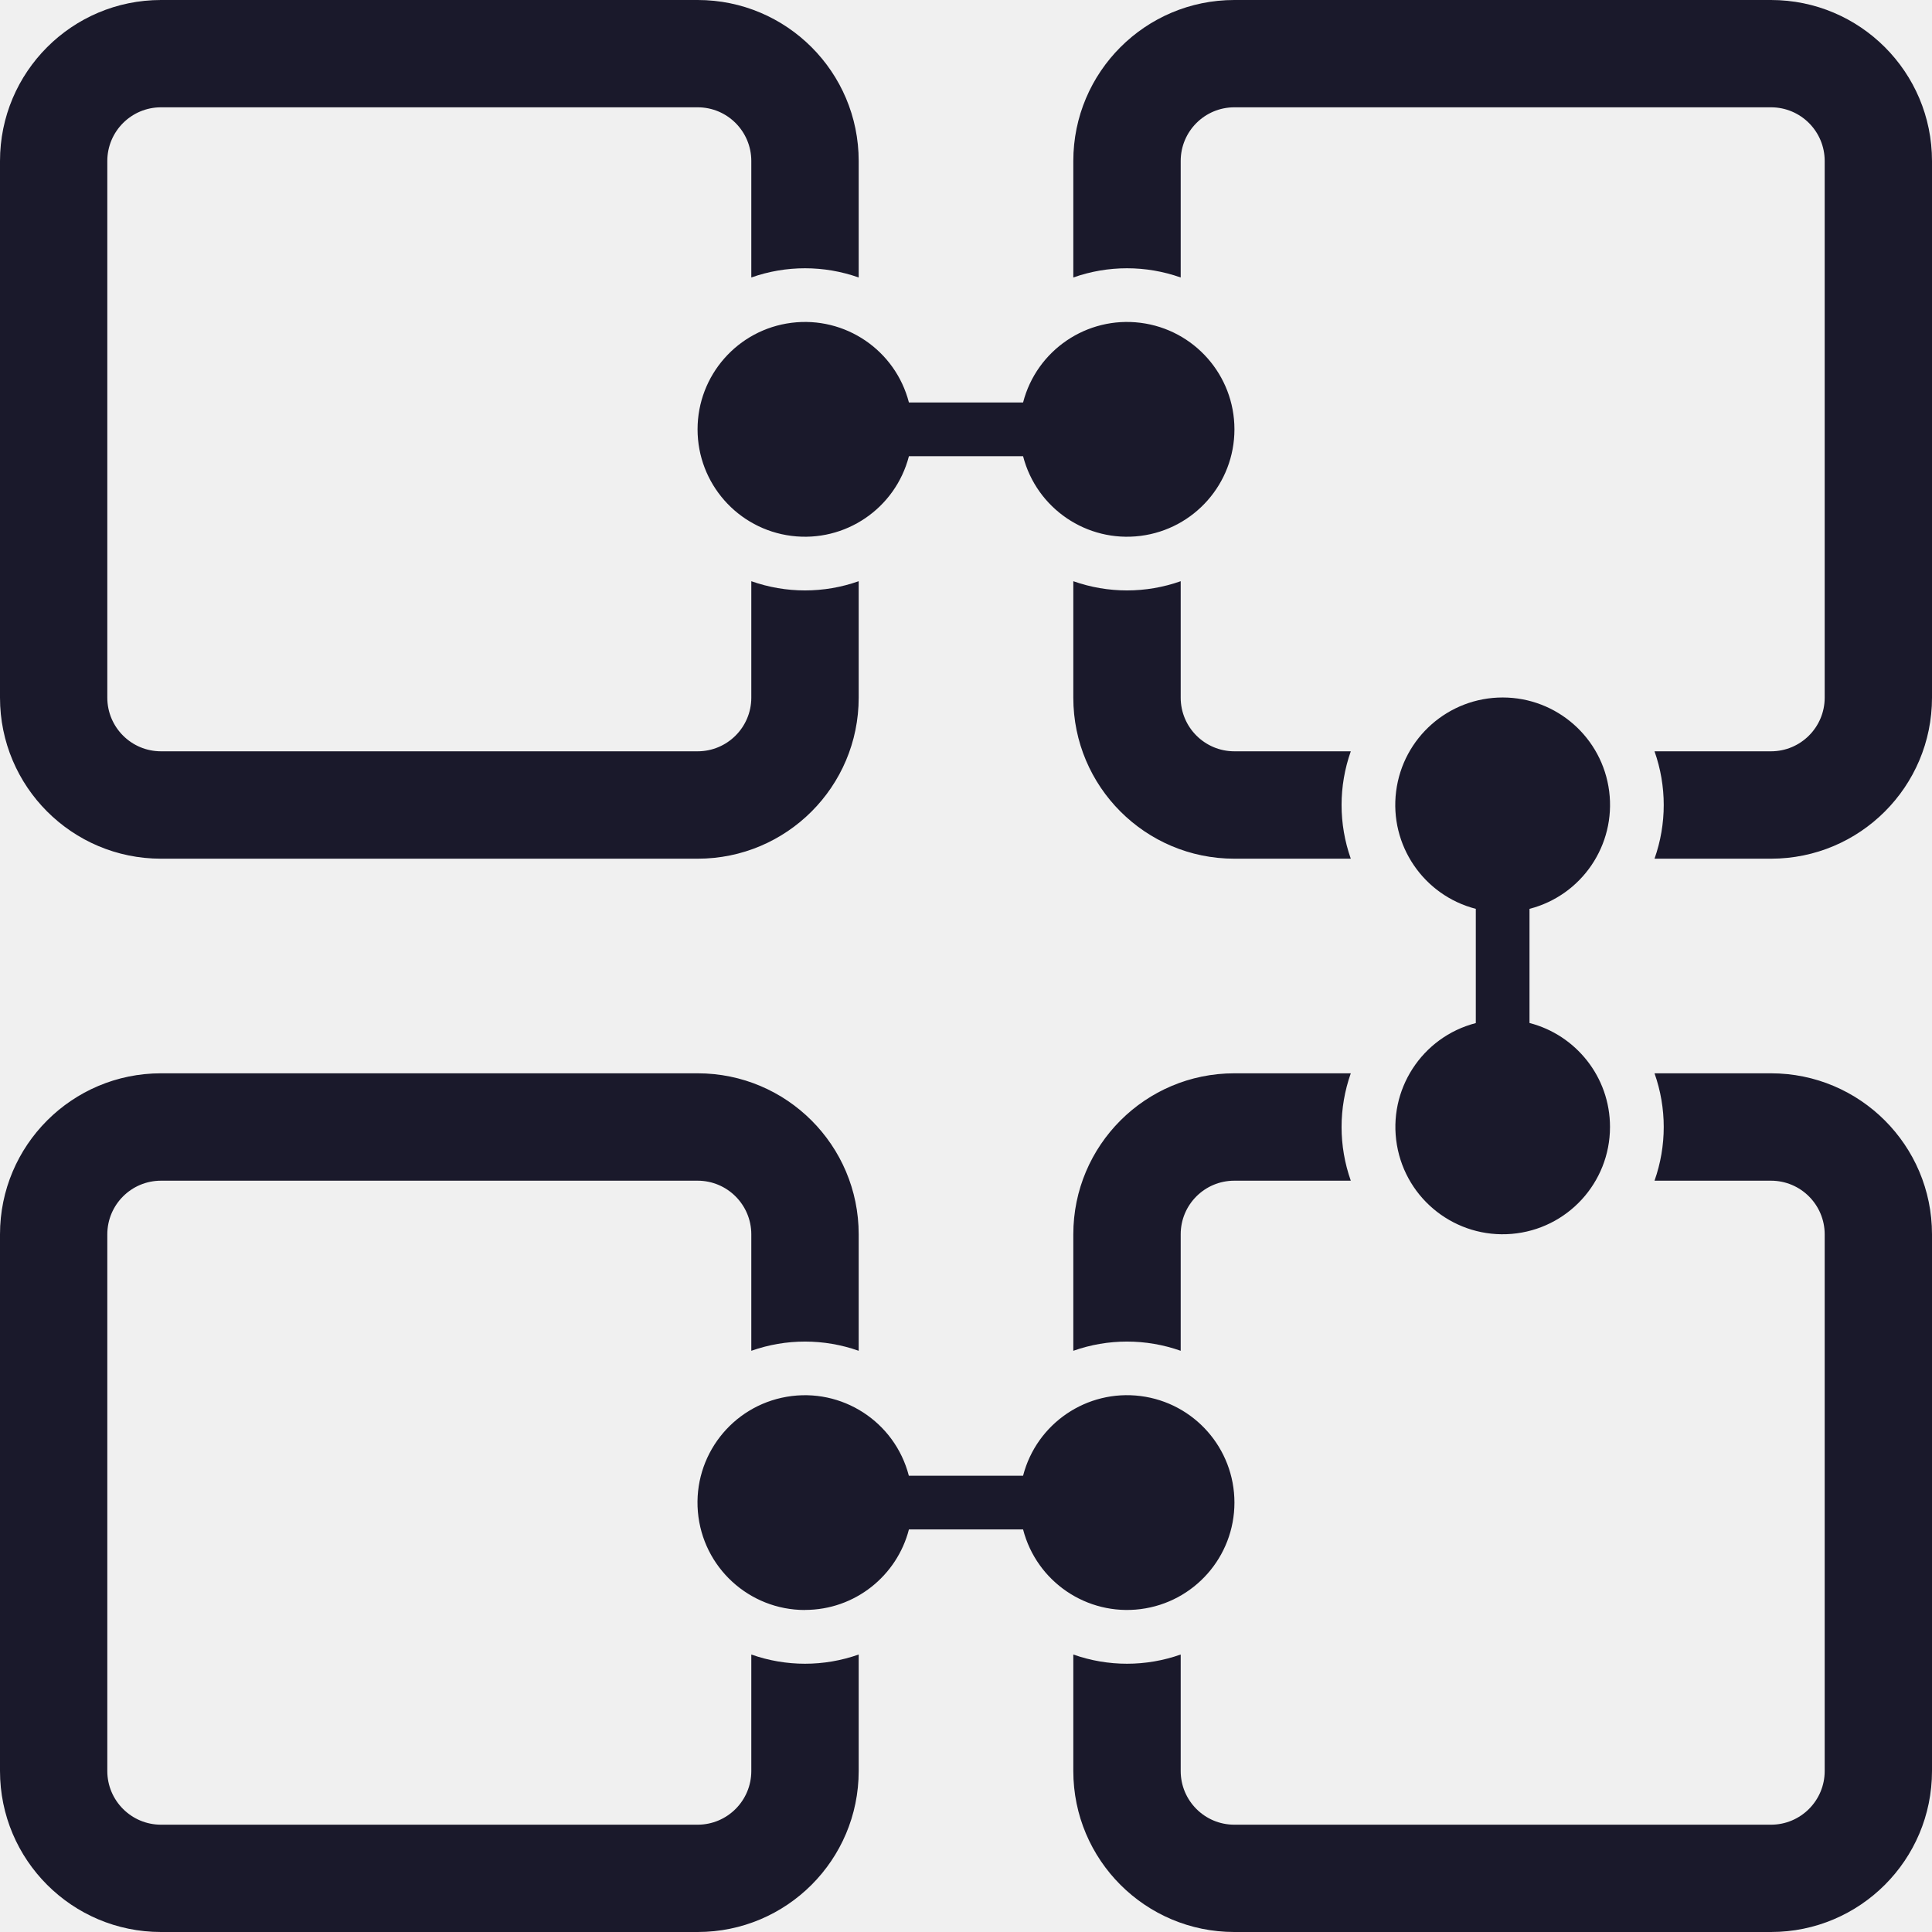
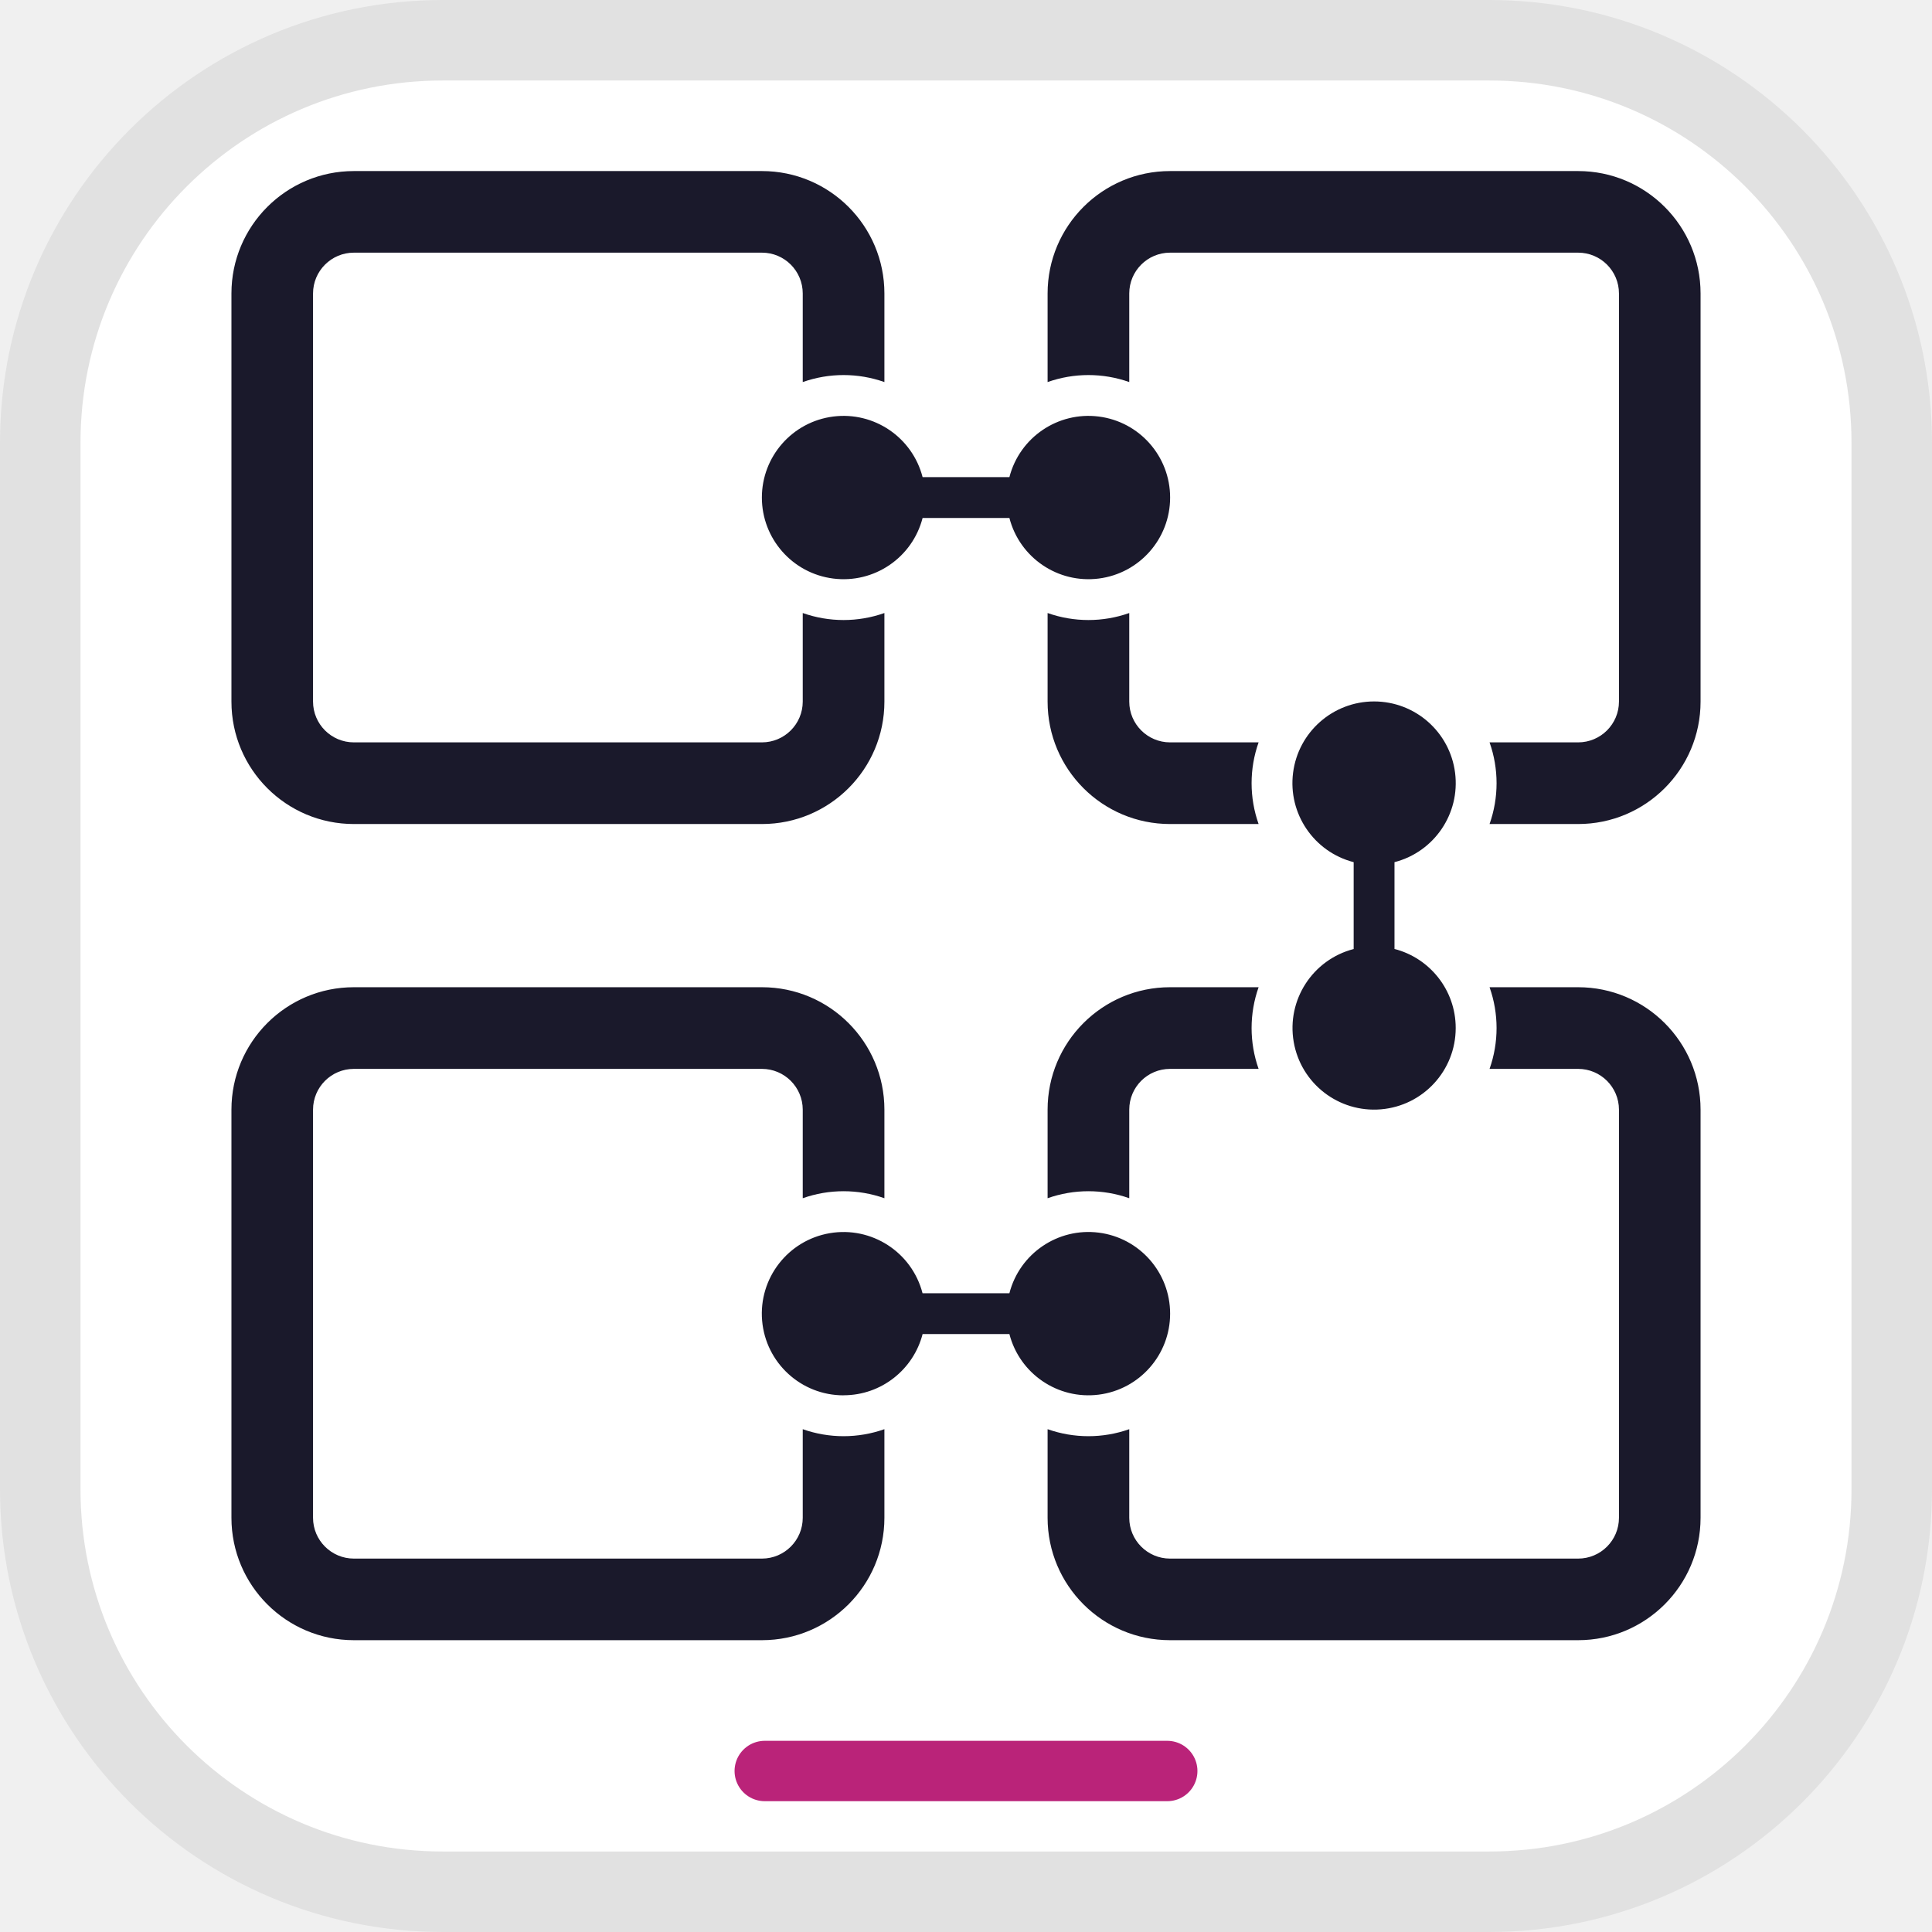
- <svg xmlns="http://www.w3.org/2000/svg" viewBox="0 0 24 24" fill="#1A192B">
-   <path d="M2 0a2 2 0 0 0-2 2v6.667a2 2 0 0 0 2 2h6.667a2 2 0 0 0 2-2V7.22a2 2 0 0 1-1.334 0v1.447a.667.667 0 0 1-.666.666H2a.667.667 0 0 1-.667-.666V2c0-.368.299-.667.667-.667h6.667c.368 0 .666.299.666.667v1.447a2 2 0 0 1 1.334 0V2a2 2 0 0 0-2-2zm11.333 2a2 2 0 0 1 2-2H22a2 2 0 0 1 2 2v6.667a2 2 0 0 1-2 2h-1.447a2 2 0 0 0 0-1.334H22a.667.667 0 0 0 .667-.666V2A.667.667 0 0 0 22 1.333h-6.667a.667.667 0 0 0-.666.667v1.447a2 2 0 0 0-1.334 0zm3.448 7.333h-1.448a.667.667 0 0 1-.666-.666V7.22a2 2 0 0 1-1.334 0v1.447a2 2 0 0 0 2 2h1.447a2 2 0 0 1 0-1.334M0 15.333a2 2 0 0 1 2-2h6.667a2 2 0 0 1 2 2v1.447a2 2 0 0 0-1.334 0v-1.447a.667.667 0 0 0-.666-.666H2a.667.667 0 0 0-.667.666V22c0 .368.299.667.667.667h6.667A.667.667 0 0 0 9.333 22v-1.447a2 2 0 0 0 1.334 0V22a2 2 0 0 1-2 2H2a2 2 0 0 1-2-2zm22-.666h-1.447a2 2 0 0 0 0-1.334H22a2 2 0 0 1 2 2V22a2 2 0 0 1-2 2h-6.667a2 2 0 0 1-2-2v-1.447a2 2 0 0 0 1.334 0V22c0 .368.298.667.666.667H22a.667.667 0 0 0 .667-.667v-6.667a.667.667 0 0 0-.667-.666m-7.333 2.114v-1.448c0-.368.298-.666.666-.666h1.447a2 2 0 0 1 0-1.334h-1.447a2 2 0 0 0-2 2v1.447a2 2 0 0 1 1.334 0M20 14a1.333 1.333 0 1 1-1.667-1.291V11.29a1.334 1.334 0 1 1 .667 0v1.418c.575.148 1 .67 1 1.291m-10 6c.621 0 1.143-.425 1.291-1h1.418a1.334 1.334 0 1 0 0-.667H11.29A1.334 1.334 0 1 0 10 20m1.291-14.333a1.334 1.334 0 1 1 0-.667h1.418a1.334 1.334 0 1 1 0 .667z" />
+ <svg xmlns="http://www.w3.org/2000/svg" viewBox="0 0 24 24">
+   <rect x=".5" y=".5" width="23" height="23" rx="5" fill="#fff" stroke="#e1e1e1" />
+   <path d="M9.5 22h5" fill="none" stroke="#ba2379" stroke-width=".75" stroke-linecap="round" />
+   <g transform="translate(2.875 2.125) scale(0.7604167)">
+     <g fill="#1A192B">
+       <path d="M2 0a2 2 0 0 0-2 2v6.667a2 2 0 0 0 2 2h6.667a2 2 0 0 0 2-2V7.22a2 2 0 0 1-1.334 0v1.447a.667.667 0 0 1-.666.666H2a.667.667 0 0 1-.667-.666V2c0-.368.299-.667.667-.667h6.667c.368 0 .666.299.666.667v1.447a2 2 0 0 1 1.334 0V2a2 2 0 0 0-2-2zm11.333 2a2 2 0 0 1 2-2H22a2 2 0 0 1 2 2v6.667a2 2 0 0 1-2 2h-1.447a2 2 0 0 0 0-1.334H22a.667.667 0 0 0 .667-.666V2A.667.667 0 0 0 22 1.333h-6.667a.667.667 0 0 0-.666.667v1.447a2 2 0 0 0-1.334 0zm3.448 7.333h-1.448a.667.667 0 0 1-.666-.666V7.22a2 2 0 0 1-1.334 0v1.447a2 2 0 0 0 2 2h1.447a2 2 0 0 1 0-1.334M0 15.333a2 2 0 0 1 2-2h6.667a2 2 0 0 1 2 2v1.447a2 2 0 0 0-1.334 0v-1.447a.667.667 0 0 0-.666-.666H2a.667.667 0 0 0-.667.666V22c0 .368.299.667.667.667h6.667A.667.667 0 0 0 9.333 22v-1.447a2 2 0 0 0 1.334 0V22a2 2 0 0 1-2 2H2a2 2 0 0 1-2-2zm22-.666h-1.447a2 2 0 0 0 0-1.334H22a2 2 0 0 1 2 2V22a2 2 0 0 1-2 2h-6.667a2 2 0 0 1-2-2v-1.447a2 2 0 0 0 1.334 0V22c0 .368.298.667.666.667H22a.667.667 0 0 0 .667-.667v-6.667a.667.667 0 0 0-.667-.666m-7.333 2.114v-1.448c0-.368.298-.666.666-.666h1.447a2 2 0 0 1 0-1.334h-1.447a2 2 0 0 0-2 2v1.447a2 2 0 0 1 1.334 0M20 14a1.333 1.333 0 1 1-1.667-1.291V11.29a1.334 1.334 0 1 1 .667 0v1.418c.575.148 1 .67 1 1.291m-10 6c.621 0 1.143-.425 1.291-1h1.418a1.334 1.334 0 1 0 0-.667H11.29A1.334 1.334 0 1 0 10 20m1.291-14.333a1.334 1.334 0 1 1 0-.667h1.418a1.334 1.334 0 1 1 0 .667z" />
+     </g>
+   </g>
</svg>
